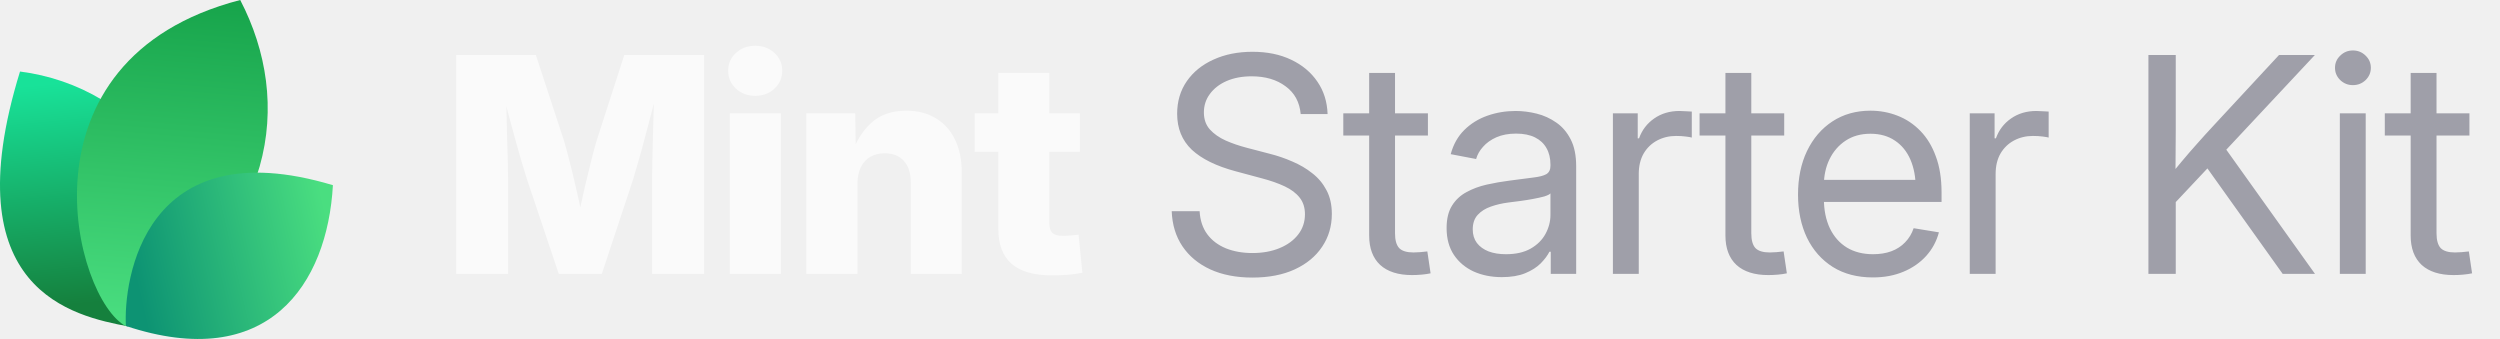
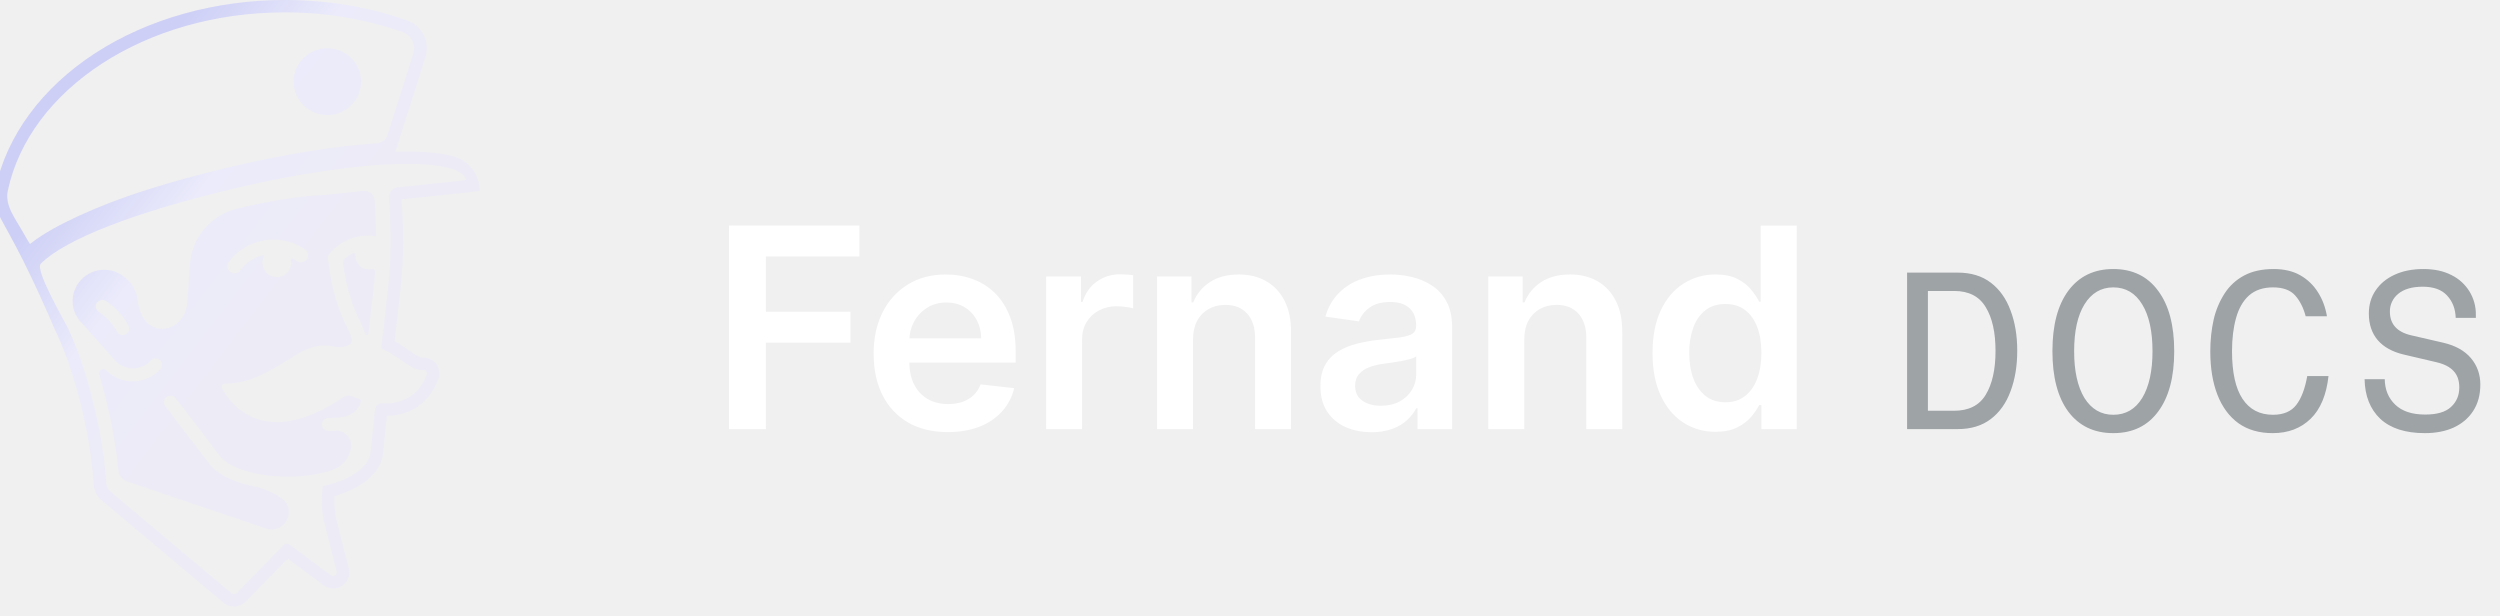
- <svg xmlns="http://www.w3.org/2000/svg" width="177" height="24" viewBox="0 0 177 24" fill="none">
-   <path d="M9.061 23.108C5.268 22.377 -3.391 20.627 1.417 5.064C9.634 6.099 16.973 14.064 9.061 23.108Z" fill="url(#paint0_linear_17557_2145)" />
-   <path d="M8.919 23.094C5.276 21.222 0.784 4.209 17.007 0C20.757 7.193 19.621 16.545 8.919 23.094Z" fill="url(#paint1_linear_17557_2145)" />
-   <path d="M8.914 23.079C8.735 19.882 10.159 9.085 23.57 13.111C23.181 20.123 18.984 26.418 8.914 23.079Z" fill="url(#paint2_linear_17557_2145)" />
-   <path d="M32.301 19.392V3.894H37.938L39.925 9.948C40.036 10.315 40.164 10.787 40.31 11.362C40.462 11.938 40.611 12.552 40.757 13.204C40.91 13.855 41.048 14.483 41.173 15.086C41.305 15.682 41.412 16.192 41.495 16.615H40.695C40.771 16.192 40.871 15.682 40.996 15.086C41.128 14.49 41.267 13.866 41.412 13.214C41.565 12.562 41.714 11.948 41.86 11.373C42.005 10.79 42.133 10.315 42.244 9.948L44.2 3.894H49.848V19.392H46.166V12.704C46.166 12.357 46.173 11.917 46.187 11.383C46.2 10.849 46.214 10.27 46.228 9.646C46.249 9.022 46.266 8.391 46.28 7.753C46.301 7.115 46.311 6.519 46.311 5.964H46.623C46.485 6.561 46.332 7.181 46.166 7.826C45.999 8.471 45.833 9.102 45.666 9.719C45.507 10.336 45.351 10.901 45.198 11.414C45.053 11.928 44.928 12.357 44.824 12.704L42.608 19.392H39.561L37.314 12.704C37.203 12.357 37.072 11.928 36.919 11.414C36.773 10.901 36.614 10.34 36.441 9.729C36.274 9.112 36.104 8.481 35.931 7.836C35.764 7.192 35.608 6.567 35.463 5.964H35.827C35.834 6.512 35.844 7.105 35.858 7.743C35.872 8.374 35.886 9.005 35.9 9.636C35.92 10.26 35.938 10.839 35.952 11.373C35.965 11.907 35.972 12.351 35.972 12.704V19.392H32.301ZM51.668 19.392V8.024H55.288V19.392H51.668ZM53.468 6.786C52.927 6.786 52.473 6.616 52.105 6.276C51.738 5.93 51.554 5.507 51.554 5.007C51.554 4.508 51.738 4.088 52.105 3.749C52.473 3.409 52.927 3.239 53.468 3.239C54.009 3.239 54.463 3.409 54.83 3.749C55.198 4.082 55.382 4.501 55.382 5.007C55.382 5.507 55.198 5.93 54.83 6.276C54.463 6.616 54.009 6.786 53.468 6.786ZM60.708 13.027V19.392H57.088V8.024H60.551L60.593 10.967H60.281C60.593 10.024 61.061 9.268 61.685 8.7C62.309 8.124 63.138 7.836 64.171 7.836C64.975 7.836 65.672 8.017 66.262 8.377C66.851 8.731 67.302 9.234 67.614 9.885C67.933 10.537 68.092 11.307 68.092 12.194V19.392H64.483V12.912C64.483 12.26 64.32 11.754 63.994 11.394C63.675 11.033 63.221 10.853 62.632 10.853C62.25 10.853 61.914 10.936 61.623 11.102C61.332 11.269 61.106 11.515 60.947 11.841C60.787 12.16 60.708 12.555 60.708 13.027ZM76.456 8.024V10.749H69.008V8.024H76.456ZM70.683 5.163H74.292V15.783C74.292 16.102 74.361 16.334 74.5 16.48C74.646 16.625 74.899 16.698 75.259 16.698C75.405 16.698 75.596 16.688 75.831 16.667C76.074 16.646 76.251 16.629 76.362 16.615L76.632 19.309C76.313 19.378 75.963 19.427 75.582 19.455C75.207 19.482 74.836 19.496 74.469 19.496C73.2 19.496 72.25 19.222 71.619 18.674C70.995 18.127 70.683 17.308 70.683 16.22V5.163Z" fill="#FAFAFA" />
-   <path d="M88.667 19.652C87.523 19.652 86.528 19.458 85.682 19.07C84.843 18.681 84.188 18.137 83.716 17.437C83.245 16.736 82.992 15.908 82.957 14.951H84.933C84.968 15.596 85.148 16.14 85.474 16.584C85.8 17.021 86.24 17.354 86.795 17.582C87.35 17.804 87.974 17.915 88.667 17.915C89.388 17.915 90.026 17.801 90.581 17.572C91.143 17.343 91.583 17.024 91.902 16.615C92.228 16.199 92.391 15.717 92.391 15.169C92.391 14.698 92.266 14.306 92.017 13.994C91.767 13.675 91.413 13.408 90.956 13.193C90.498 12.978 89.954 12.787 89.323 12.621L87.502 12.132C86.123 11.765 85.082 11.255 84.382 10.603C83.689 9.944 83.342 9.095 83.342 8.055C83.342 7.174 83.571 6.404 84.028 5.746C84.486 5.087 85.117 4.577 85.921 4.217C86.726 3.849 87.645 3.666 88.678 3.666C89.718 3.666 90.63 3.853 91.413 4.227C92.204 4.602 92.824 5.122 93.275 5.787C93.726 6.446 93.965 7.209 93.993 8.076H92.089C92.013 7.23 91.656 6.574 91.018 6.11C90.387 5.638 89.586 5.403 88.615 5.403C87.95 5.403 87.36 5.513 86.847 5.735C86.341 5.957 85.946 6.262 85.661 6.651C85.377 7.032 85.235 7.469 85.235 7.961C85.235 8.447 85.377 8.849 85.661 9.168C85.946 9.48 86.317 9.74 86.774 9.948C87.232 10.149 87.724 10.319 88.251 10.457L89.884 10.884C90.439 11.023 90.977 11.206 91.496 11.435C92.023 11.657 92.495 11.934 92.911 12.267C93.334 12.593 93.67 12.995 93.92 13.474C94.17 13.945 94.294 14.504 94.294 15.149C94.294 16.015 94.066 16.788 93.608 17.468C93.157 18.148 92.512 18.681 91.673 19.07C90.834 19.458 89.832 19.652 88.667 19.652ZM101.097 8.024V9.594H95.106V8.024H101.097ZM96.937 5.163H98.767V16.521C98.767 17 98.865 17.347 99.059 17.562C99.26 17.77 99.6 17.874 100.078 17.874C100.21 17.874 100.366 17.867 100.546 17.853C100.733 17.832 100.903 17.815 101.056 17.801L101.285 19.351C101.097 19.392 100.886 19.423 100.65 19.444C100.414 19.465 100.189 19.475 99.974 19.475C98.996 19.475 98.244 19.236 97.717 18.758C97.197 18.272 96.937 17.579 96.937 16.677V5.163ZM106.33 19.621C105.595 19.621 104.932 19.489 104.343 19.226C103.754 18.955 103.285 18.564 102.939 18.05C102.592 17.53 102.419 16.896 102.419 16.147C102.419 15.495 102.547 14.965 102.804 14.556C103.06 14.146 103.403 13.828 103.833 13.599C104.263 13.363 104.742 13.186 105.269 13.068C105.796 12.95 106.333 12.857 106.881 12.787C107.574 12.69 108.132 12.617 108.555 12.569C108.978 12.52 109.287 12.441 109.481 12.33C109.675 12.212 109.772 12.014 109.772 11.737V11.654C109.772 11.203 109.679 10.815 109.492 10.489C109.311 10.163 109.041 9.91 108.68 9.729C108.32 9.549 107.872 9.459 107.338 9.459C106.805 9.459 106.34 9.546 105.945 9.719C105.556 9.892 105.241 10.118 104.998 10.395C104.755 10.665 104.593 10.953 104.509 11.258L102.71 10.915C102.897 10.222 103.22 9.65 103.677 9.199C104.135 8.748 104.679 8.412 105.31 8.19C105.941 7.968 106.607 7.857 107.307 7.857C107.8 7.857 108.295 7.92 108.795 8.044C109.301 8.169 109.765 8.381 110.188 8.679C110.611 8.97 110.951 9.369 111.208 9.875C111.464 10.374 111.593 11.005 111.593 11.768V19.392H109.793V17.822H109.7C109.568 18.085 109.363 18.359 109.086 18.643C108.809 18.921 108.444 19.153 107.994 19.34C107.543 19.527 106.988 19.621 106.33 19.621ZM106.621 17.998C107.321 17.998 107.904 17.867 108.368 17.603C108.84 17.333 109.19 16.986 109.419 16.563C109.654 16.133 109.772 15.682 109.772 15.211V13.692C109.703 13.769 109.554 13.841 109.325 13.911C109.096 13.973 108.829 14.032 108.524 14.088C108.226 14.143 107.921 14.192 107.609 14.233C107.304 14.275 107.033 14.309 106.798 14.337C106.354 14.393 105.938 14.49 105.549 14.628C105.168 14.76 104.86 14.954 104.624 15.211C104.388 15.467 104.27 15.811 104.27 16.241C104.27 16.615 104.367 16.934 104.561 17.198C104.762 17.461 105.04 17.662 105.393 17.801C105.747 17.933 106.156 17.998 106.621 17.998ZM114.193 19.392V8.024H115.951V9.792H116.045C116.253 9.209 116.61 8.741 117.116 8.388C117.622 8.034 118.219 7.857 118.905 7.857C119.058 7.857 119.217 7.864 119.384 7.878C119.55 7.885 119.682 7.892 119.779 7.899V9.74C119.716 9.719 119.578 9.695 119.363 9.667C119.155 9.639 118.922 9.625 118.666 9.625C118.174 9.625 117.726 9.733 117.324 9.948C116.922 10.163 116.603 10.471 116.367 10.874C116.138 11.276 116.024 11.758 116.024 12.319V19.392H114.193ZM126.322 8.024V9.594H120.33V8.024H126.322ZM122.161 5.163H123.992V16.521C123.992 17 124.089 17.347 124.283 17.562C124.484 17.77 124.824 17.874 125.302 17.874C125.434 17.874 125.59 17.867 125.77 17.853C125.958 17.832 126.127 17.815 126.28 17.801L126.509 19.351C126.322 19.392 126.11 19.423 125.874 19.444C125.639 19.465 125.413 19.475 125.198 19.475C124.221 19.475 123.468 19.236 122.941 18.758C122.421 18.272 122.161 17.579 122.161 16.677V5.163ZM132.604 19.642C131.502 19.642 130.555 19.396 129.765 18.903C128.974 18.404 128.364 17.714 127.934 16.834C127.511 15.946 127.3 14.927 127.3 13.775C127.3 12.611 127.511 11.584 127.934 10.697C128.364 9.802 128.964 9.102 129.734 8.596C130.51 8.089 131.408 7.836 132.428 7.836C133.1 7.836 133.738 7.954 134.341 8.19C134.952 8.426 135.489 8.783 135.954 9.261C136.425 9.74 136.793 10.343 137.056 11.071C137.327 11.792 137.462 12.645 137.462 13.63V14.296H128.433V12.735H136.463L135.631 13.297C135.631 12.541 135.506 11.876 135.257 11.3C135.007 10.725 134.643 10.277 134.165 9.958C133.686 9.632 133.107 9.469 132.428 9.469C131.748 9.469 131.162 9.632 130.67 9.958C130.177 10.284 129.796 10.725 129.526 11.279C129.262 11.827 129.13 12.441 129.13 13.12V14.046C129.13 14.864 129.273 15.572 129.557 16.168C129.841 16.757 130.243 17.211 130.763 17.53C131.283 17.842 131.901 17.998 132.615 17.998C133.093 17.998 133.523 17.929 133.905 17.79C134.293 17.645 134.619 17.433 134.882 17.156C135.153 16.879 135.354 16.546 135.486 16.157L137.275 16.449C137.108 17.08 136.81 17.634 136.38 18.113C135.95 18.591 135.413 18.966 134.768 19.236C134.123 19.507 133.402 19.642 132.604 19.642ZM139.459 19.392V8.024H141.217V9.792H141.311C141.519 9.209 141.876 8.741 142.382 8.388C142.888 8.034 143.485 7.857 144.171 7.857C144.324 7.857 144.483 7.864 144.649 7.878C144.816 7.885 144.948 7.892 145.045 7.899V9.74C144.982 9.719 144.844 9.695 144.629 9.667C144.421 9.639 144.188 9.625 143.932 9.625C143.439 9.625 142.992 9.733 142.59 9.948C142.188 10.163 141.869 10.471 141.633 10.874C141.404 11.276 141.29 11.758 141.29 12.319V19.392H139.459ZM153.429 14.961V12.715C153.783 12.257 154.136 11.82 154.49 11.404C154.844 10.981 155.204 10.565 155.572 10.156C155.939 9.74 156.314 9.327 156.695 8.918L161.355 3.894H163.893L157.277 10.967H157.184L153.429 14.961ZM152.108 19.392V3.894H154.043V9.241L154.022 12.559L154.043 13.505V19.392H152.108ZM161.615 19.392L155.967 11.477L157.173 9.969L163.903 19.392H161.615ZM165.661 19.392V8.024H167.492V19.392H165.661ZM166.587 6.027C166.24 6.027 165.942 5.909 165.692 5.673C165.443 5.43 165.318 5.139 165.318 4.799C165.318 4.459 165.443 4.172 165.692 3.936C165.942 3.693 166.24 3.572 166.587 3.572C166.934 3.572 167.232 3.693 167.482 3.936C167.731 4.172 167.856 4.459 167.856 4.799C167.856 5.139 167.731 5.43 167.482 5.673C167.232 5.909 166.934 6.027 166.587 6.027ZM174.836 8.024V9.594H168.844V8.024H174.836ZM170.675 5.163H172.506V16.521C172.506 17 172.603 17.347 172.797 17.562C172.998 17.77 173.338 17.874 173.816 17.874C173.948 17.874 174.104 17.867 174.284 17.853C174.472 17.832 174.641 17.815 174.794 17.801L175.023 19.351C174.836 19.392 174.624 19.423 174.388 19.444C174.153 19.465 173.927 19.475 173.712 19.475C172.735 19.475 171.982 19.236 171.455 18.758C170.935 18.272 170.675 17.579 170.675 16.677V5.163Z" fill="#9F9FA9" />
+ <svg xmlns="http://www.w3.org/2000/svg" width="134" height="33" fill="none">
+   <g clip-path="url(#a)">
+     <path fill="url(#b)" d="M15.263 0c2.283 0 4.483.366 6.54 1.089a1.578 1.578 0 0 1 .996 1.97l-1.605 5.075c.014 0 .517-.011.64-.011.988 0 1.79.08 2.383.238.067.018.131.037.193.057.7.225 1.198.84 1.279 1.562l.028.255-.663.08-3.076.322-.035.004h-.01l-.217.023-.194.021c.092 1.199.152 2.964-.051 4.777l-.319 2.83c.31.17.566.348.784.501.333.233.546.376.714.376h.012l.033-.001a.86.86 0 0 1 .699.36.848.848 0 0 1 .108.778c-.21.587-.899 1.94-2.764 1.985l-.193 1.857c-.036 1.089-1.002 1.98-2.618 2.438-.028.457.014.913.127 1.357l.642 2.534a.84.84 0 0 1-.156.732.877.877 0 0 1-.683.331.862.862 0 0 1-.518-.172l-1.917-1.424-2.263 2.309a.873.873 0 0 1-1.178.057l-6.522-5.478a1.22 1.22 0 0 1-.431-.845 23.317 23.317 0 0 0-.484-3.393 26.67 26.67 0 0 0-.865-3.131v-.001a17.714 17.714 0 0 0-.637-1.585 5.15 5.15 0 0 0-.054-.102 70.234 70.234 0 0 0-1.74-3.797C.81 13.096.051 11.738.048 11.73c-.247-.486-.416-1.027-.285-1.65.598-2.813 2.493-5.38 5.334-7.227C7.927 1.014 11.537 0 15.263 0Zm6.201 8.79c-2.29.044-5.487.494-8.959 1.325-5.27 1.262-8.99 2.693-10.32 4.02-.327.327 1.256 3.044 1.462 3.456.626 1.353 1.135 2.944 1.552 4.863.254 1.169.421 2.342.497 3.487.01.15.082.288.197.385l6.521 5.478c.078.065.193.06.264-.013l2.543-2.595a.215.215 0 0 1 .281-.021l2.24 1.663c.145.108.347-.026.303-.2l-.642-2.533a5.084 5.084 0 0 1-.136-1.683l.031-.364c1.538-.33 2.563-1.06 2.577-1.953l.227-2.176a.342.342 0 0 1 .358-.305c1.622.087 2.216-1 2.41-1.54a.188.188 0 0 0-.182-.252c-.71.026-1.175-.689-2.254-1.152l.37-3.291c.209-1.855.13-3.666.04-4.768a.544.544 0 0 1 .486-.582h.005v-.003l.562-.058h.002l3.085-.323c-.152-.621-1.476-.905-3.52-.865Zm-1.86 1.448a.53.53 0 0 1 .475.483c.04.516.078 1.189.085 1.942a2.661 2.661 0 0 0-2.507.943l-.008.011a.346.346 0 0 0-.076.267l.002.014c.007.047.164 1.16.297 1.658.304 1.134.56 1.648.745 2.022.116.233.193.387.247.615a.244.244 0 0 1-.12.274 1.245 1.245 0 0 1-.887.102c-.46-.11-1.13-.086-1.98.45-1.579.994-2.583 1.553-3.798 1.542a.188.188 0 0 0-.17.279c.497.885 2.332 3.288 6.52.43a.417.417 0 0 1 .388-.043c.187.075.366.138.537.19l-.002.01a.933.933 0 0 1-.253.552c-.18.184-.417.315-.685.365-.413.076-.79.056-.793.056a.351.351 0 0 0-.367.334.351.351 0 0 0 .338.365h.055c.056 0 .153-.002.278-.014.535-.05.984.41.893.934a1.545 1.545 0 0 1-1.045 1.187c-.627.207-1.436.342-2.363.342-1.593 0-3.07-.437-3.58-1.05l-2.405-3.143a.365.365 0 0 0-.468-.103.347.347 0 0 0-.103.513l2.422 3.167c.457.548 1.366.963 2.488 1.17.429.096.877.319 1.282.57.905.561.294 1.94-.738 1.669a2.33 2.33 0 0 1-.132-.04l-7.34-2.485a.728.728 0 0 1-.492-.619 24.971 24.971 0 0 0-.455-2.89 30.718 30.718 0 0 0-.568-2.229c-.069-.233.232-.395.394-.213l.046.047a2.004 2.004 0 0 0 2.825-.111.356.356 0 0 0-.007-.498.355.355 0 0 0-.517.031.872.872 0 0 1-.216.198c-.55.333-1.182.253-1.598-.126l-1.823-2.048a1.663 1.663 0 0 1-.525-1.38A1.69 1.69 0 0 1 5.41 14.47a1.7 1.7 0 0 1 1.267.386c.027.02.055.04.082.064.345.305.561.71.616 1.16.002.022.108 1.541 1.339 1.541.67 0 1.225-.567 1.32-1.305l.147-2.14a3.32 3.32 0 0 1 2.553-2.998l.028-.007a31.904 31.904 0 0 1 2.427-.486 20.492 20.492 0 0 1 2.273-.243l2.03-.205h.11ZM5.678 16.131a.355.355 0 0 0-.488.105.347.347 0 0 0 .106.483c.638.406.95 1.026.958 1.042a.354.354 0 0 0 .47.166.347.347 0 0 0 .167-.465 3.572 3.572 0 0 0-1.213-1.331Zm13.227-2.556c.081-.038.176.024.165.112a.643.643 0 0 0 .037.3.694.694 0 0 0 .82.431.146.146 0 0 1 .18.152c-.017.244-.038.49-.066.735l-.292 2.576a.09.09 0 0 1-.088.08.097.097 0 0 1-.093-.063 7.406 7.406 0 0 0-.261-.656c-.182-.365-.408-.82-.693-1.88-.078-.292-.169-.85-.225-1.216a.343.343 0 0 1 .119-.317c.121-.1.255-.186.398-.254Zm-4.436-.726a2.976 2.976 0 0 0-2.213 1.198.378.378 0 0 0 .083.531.385.385 0 0 0 .537-.08 2.2 2.2 0 0 1 1.161-.807c.06-.017.115.041.09.098a.756.756 0 0 0-.052.437c.061.347.365.612.721.628a.767.767 0 0 0 .795-.91.074.074 0 0 1 .108-.08c.072.039.143.081.211.128.175.12.413.077.535-.096a.377.377 0 0 0-.096-.528 2.958 2.958 0 0 0-1.88-.52ZM15.263.664C7.775.664 1.572 4.8.419 10.217c-.167.796.38 1.46.802 2.208.171.304.308.539.36.614l.028.04c.723-.581 1.68-1.077 2.587-1.497 2.205-1.02 4.78-1.825 8.03-2.603 2.886-.691 5.697-1.146 7.981-1.301a.638.638 0 0 0 .566-.443l1.386-4.376a.92.92 0 0 0-.58-1.144 19.086 19.086 0 0 0-6.316-1.05Zm2.284 1.924c.998 0 1.808.801 1.808 1.789 0 .988-.81 1.789-1.808 1.789a1.799 1.799 0 0 1-1.808-1.79c0-.987.81-1.788 1.808-1.788Z" />
+   </g>
+   <path fill="#fff" d="M39.076 23V12.09h6.989v1.658h-5.013v2.961h4.533v1.657h-4.533V23h-1.976Zm11.725.16c-.82 0-1.528-.17-2.125-.512a3.463 3.463 0 0 1-1.369-1.46c-.32-.631-.48-1.375-.48-2.231 0-.842.16-1.58.48-2.216a3.625 3.625 0 0 1 1.353-1.491c.579-.359 1.259-.538 2.04-.538.505 0 .98.081 1.428.245.45.16.849.408 1.193.745.348.338.621.768.82 1.29.2.518.299 1.136.299 1.853v.591h-6.707v-1.3h4.858a2.075 2.075 0 0 0-.24-.985 1.744 1.744 0 0 0-.655-.687c-.277-.167-.6-.25-.97-.25-.393 0-.74.096-1.038.287-.298.189-.53.437-.698.746-.163.306-.247.641-.25 1.007v1.134c0 .476.087.885.261 1.226.174.337.417.596.73.777.312.178.678.267 1.097.267.28 0 .534-.04.762-.117.227-.082.424-.201.591-.357.167-.157.293-.35.378-.581l1.8.202c-.113.476-.33.892-.65 1.247a3.17 3.17 0 0 1-1.214.82c-.493.192-1.058.288-1.694.288Zm5.27-.16v-8.182h1.87v1.364h.085c.149-.472.405-.836.767-1.092.366-.26.783-.389 1.252-.389.106 0 .225.005.356.016.135.007.247.02.336.037v1.774a2.019 2.019 0 0 0-.389-.075 3.572 3.572 0 0 0-.506-.037 1.95 1.95 0 0 0-.948.23c-.277.148-.495.356-.655.622-.16.267-.24.574-.24.922V23h-1.928Zm7.875-4.794V23h-1.928v-8.182h1.843v1.39h.096c.188-.458.488-.822.9-1.091.416-.27.929-.405 1.54-.405.564 0 1.056.12 1.475.362.423.241.75.591.98 1.05.235.457.35 1.013.346 1.667V23H67.27v-4.911c0-.547-.142-.975-.426-1.284-.28-.309-.67-.463-1.166-.463-.338 0-.638.074-.9.223a1.55 1.55 0 0 0-.613.634c-.146.277-.219.613-.219 1.007Zm9.567 4.96c-.518 0-.985-.093-1.4-.278a2.287 2.287 0 0 1-.98-.83c-.239-.367-.358-.818-.358-1.354 0-.462.085-.843.256-1.145.17-.302.403-.543.698-.725.294-.18.627-.317.996-.41a8.098 8.098 0 0 1 1.156-.207c.48-.05.868-.095 1.166-.133.299-.043.515-.107.65-.192.139-.09.208-.226.208-.41v-.032c0-.402-.12-.712-.357-.933-.238-.22-.58-.33-1.028-.33-.472 0-.847.103-1.124.31-.273.205-.458.448-.554.729l-1.8-.256c.142-.497.376-.912.703-1.246a3.06 3.06 0 0 1 1.198-.757c.472-.17.995-.255 1.566-.255.394 0 .787.046 1.177.138.391.093.748.245 1.071.458.323.21.582.496.778.858.199.362.298.815.298 1.358V23H75.98v-1.124h-.064c-.117.227-.282.44-.495.64-.21.195-.474.353-.794.473a3.198 3.198 0 0 1-1.113.176Zm.5-1.418c.388 0 .724-.076 1.008-.229.284-.156.502-.362.655-.618.156-.255.234-.534.234-.836v-.964a.908.908 0 0 1-.309.138c-.142.043-.302.08-.48.112-.177.032-.352.06-.526.085l-.453.064a3.363 3.363 0 0 0-.773.192 1.283 1.283 0 0 0-.538.373c-.131.156-.197.359-.197.607 0 .355.13.623.39.805.258.18.589.271.99.271Zm7.687-3.542V23h-1.928v-8.182h1.843v1.39h.096c.188-.458.488-.822.9-1.091.416-.27.929-.405 1.54-.405.564 0 1.056.12 1.475.362.423.241.75.591.98 1.05.235.457.35 1.013.346 1.667V23h-1.928v-4.911c0-.547-.142-.975-.426-1.284-.28-.309-.67-.463-1.166-.463-.338 0-.638.074-.9.223a1.55 1.55 0 0 0-.613.634c-.146.277-.219.613-.219 1.007Zm10.249 4.938a3.095 3.095 0 0 1-1.726-.496c-.508-.33-.91-.81-1.204-1.438-.295-.628-.442-1.392-.442-2.29 0-.91.15-1.676.448-2.301.301-.629.708-1.103 1.22-1.423a3.135 3.135 0 0 1 1.71-.484c.479 0 .873.081 1.182.245.309.16.554.353.735.58.18.224.321.435.42.634h.08v-4.08h1.934V23H94.41v-1.29h-.117c-.1.2-.244.411-.432.635-.188.22-.437.408-.746.564-.308.157-.697.235-1.166.235Zm.538-1.582c.408 0 .756-.11 1.044-.33.287-.224.506-.535.655-.933.15-.397.224-.86.224-1.39 0-.529-.075-.989-.224-1.38-.146-.39-.362-.694-.65-.91-.284-.217-.634-.325-1.05-.325-.429 0-.788.111-1.075.335-.288.224-.504.533-.65.927a3.89 3.89 0 0 0-.218 1.353c0 .512.072.968.218 1.37.15.397.368.711.655.942.291.227.648.34 1.07.34Z" />
+   <path fill="#9EA3A6" d="M104.932 23h-2.712v-8.388h2.712c.712 0 1.304.18 1.776.54.472.36.824.856 1.056 1.488.24.624.36 1.344.36 2.16 0 .816-.12 1.54-.36 2.172-.232.632-.584 1.128-1.056 1.488-.472.36-1.064.54-1.776.54Zm-1.596-7.404v6.42h1.404c.784 0 1.348-.284 1.692-.852.352-.576.528-1.36.528-2.352 0-1-.176-1.784-.528-2.352-.344-.576-.908-.864-1.692-.864h-1.404Zm9.938-1.176c1.032 0 1.832.388 2.4 1.164.576.768.864 1.848.864 3.24 0 1.392-.288 2.472-.864 3.24-.568.768-1.368 1.152-2.4 1.152-1.032 0-1.836-.384-2.412-1.152-.568-.768-.852-1.848-.852-3.24 0-1.392.284-2.472.852-3.24.576-.776 1.38-1.164 2.412-1.164Zm0 .984c-.656 0-1.172.304-1.548.912-.368.6-.552 1.436-.552 2.508 0 1.064.184 1.9.552 2.508.376.6.892.9 1.548.9.664 0 1.18-.3 1.548-.9.368-.608.552-1.444.552-2.508 0-1.072-.184-1.908-.552-2.508-.368-.608-.884-.912-1.548-.912Zm11.45 1.548h-1.14c-.12-.456-.308-.828-.564-1.116-.256-.288-.652-.432-1.188-.432-.528 0-.956.144-1.284.432-.32.288-.552.692-.696 1.212-.144.512-.216 1.104-.216 1.776 0 1.136.188 1.988.564 2.556.376.568.92.852 1.632.852.56 0 .976-.176 1.248-.528.272-.352.468-.868.588-1.548h1.14c-.112 1.016-.432 1.78-.96 2.292-.528.512-1.204.768-2.028.768-.728 0-1.34-.176-1.836-.528-.496-.36-.872-.868-1.128-1.524-.256-.656-.384-1.432-.384-2.328 0-.6.06-1.168.18-1.704a4.367 4.367 0 0 1 .588-1.404 2.802 2.802 0 0 1 1.044-.96c.432-.232.96-.348 1.584-.348.56 0 1.036.112 1.428.336.392.224.708.528.948.912.24.376.4.804.48 1.284Zm7.982.084h-1.08c-.016-.48-.168-.876-.456-1.188-.288-.32-.724-.48-1.308-.48-.576 0-1.016.128-1.32.384a1.205 1.205 0 0 0-.444.948c0 .672.38 1.096 1.14 1.272l1.716.396c.656.152 1.152.428 1.488.828.336.4.504.872.504 1.416 0 .552-.128 1.024-.384 1.416-.248.384-.596.68-1.044.888-.44.2-.956.3-1.548.3-1.04 0-1.836-.256-2.388-.768-.544-.52-.824-1.228-.84-2.124h1.08c.008.56.196 1.016.564 1.368.368.352.904.528 1.608.528.632 0 1.092-.136 1.38-.408.296-.272.444-.62.444-1.044 0-.376-.104-.672-.312-.888-.2-.216-.508-.372-.924-.468l-1.74-.408c-.608-.144-1.072-.4-1.392-.768-.32-.376-.48-.852-.48-1.428 0-.472.12-.884.36-1.236.24-.36.576-.64 1.008-.84.44-.208.96-.312 1.56-.312.584 0 1.084.108 1.5.324a2.33 2.33 0 0 1 1.308 2.136v.156Z" />
  <defs>
-     <linearGradient id="paint0_linear_17557_2145" x1="3.776" y1="5.916" x2="5.232" y2="21.559" gradientUnits="userSpaceOnUse">
-       <stop stop-color="#18E299" />
-       <stop offset="1" stop-color="#15803D" />
+     <linearGradient id="b" x1="-7" x2="3.501" y1="23" y2="31.047" gradientUnits="userSpaceOnUse">
+       <stop stop-color="#CDCFF6" />
+       <stop offset=".479" stop-color="#EBEBFB" />
+       <stop offset="1" stop-color="#EDEBF6" />
    </linearGradient>
-     <linearGradient id="paint1_linear_17557_2145" x1="12.171" y1="-0.718" x2="10.19" y2="22.983" gradientUnits="userSpaceOnUse">
-       <stop stop-color="#16A34A" />
-       <stop offset="1" stop-color="#4ADE80" />
-     </linearGradient>
-     <linearGradient id="paint2_linear_17557_2145" x1="23.133" y1="15.353" x2="9.338" y2="18.52" gradientUnits="userSpaceOnUse">
-       <stop stop-color="#4ADE80" />
-       <stop offset="1" stop-color="#0D9373" />
-     </linearGradient>
+     <clipPath id="a">
+       <path fill="#fff" d="M0 0h26v33H0z" />
+     </clipPath>
  </defs>
</svg>
